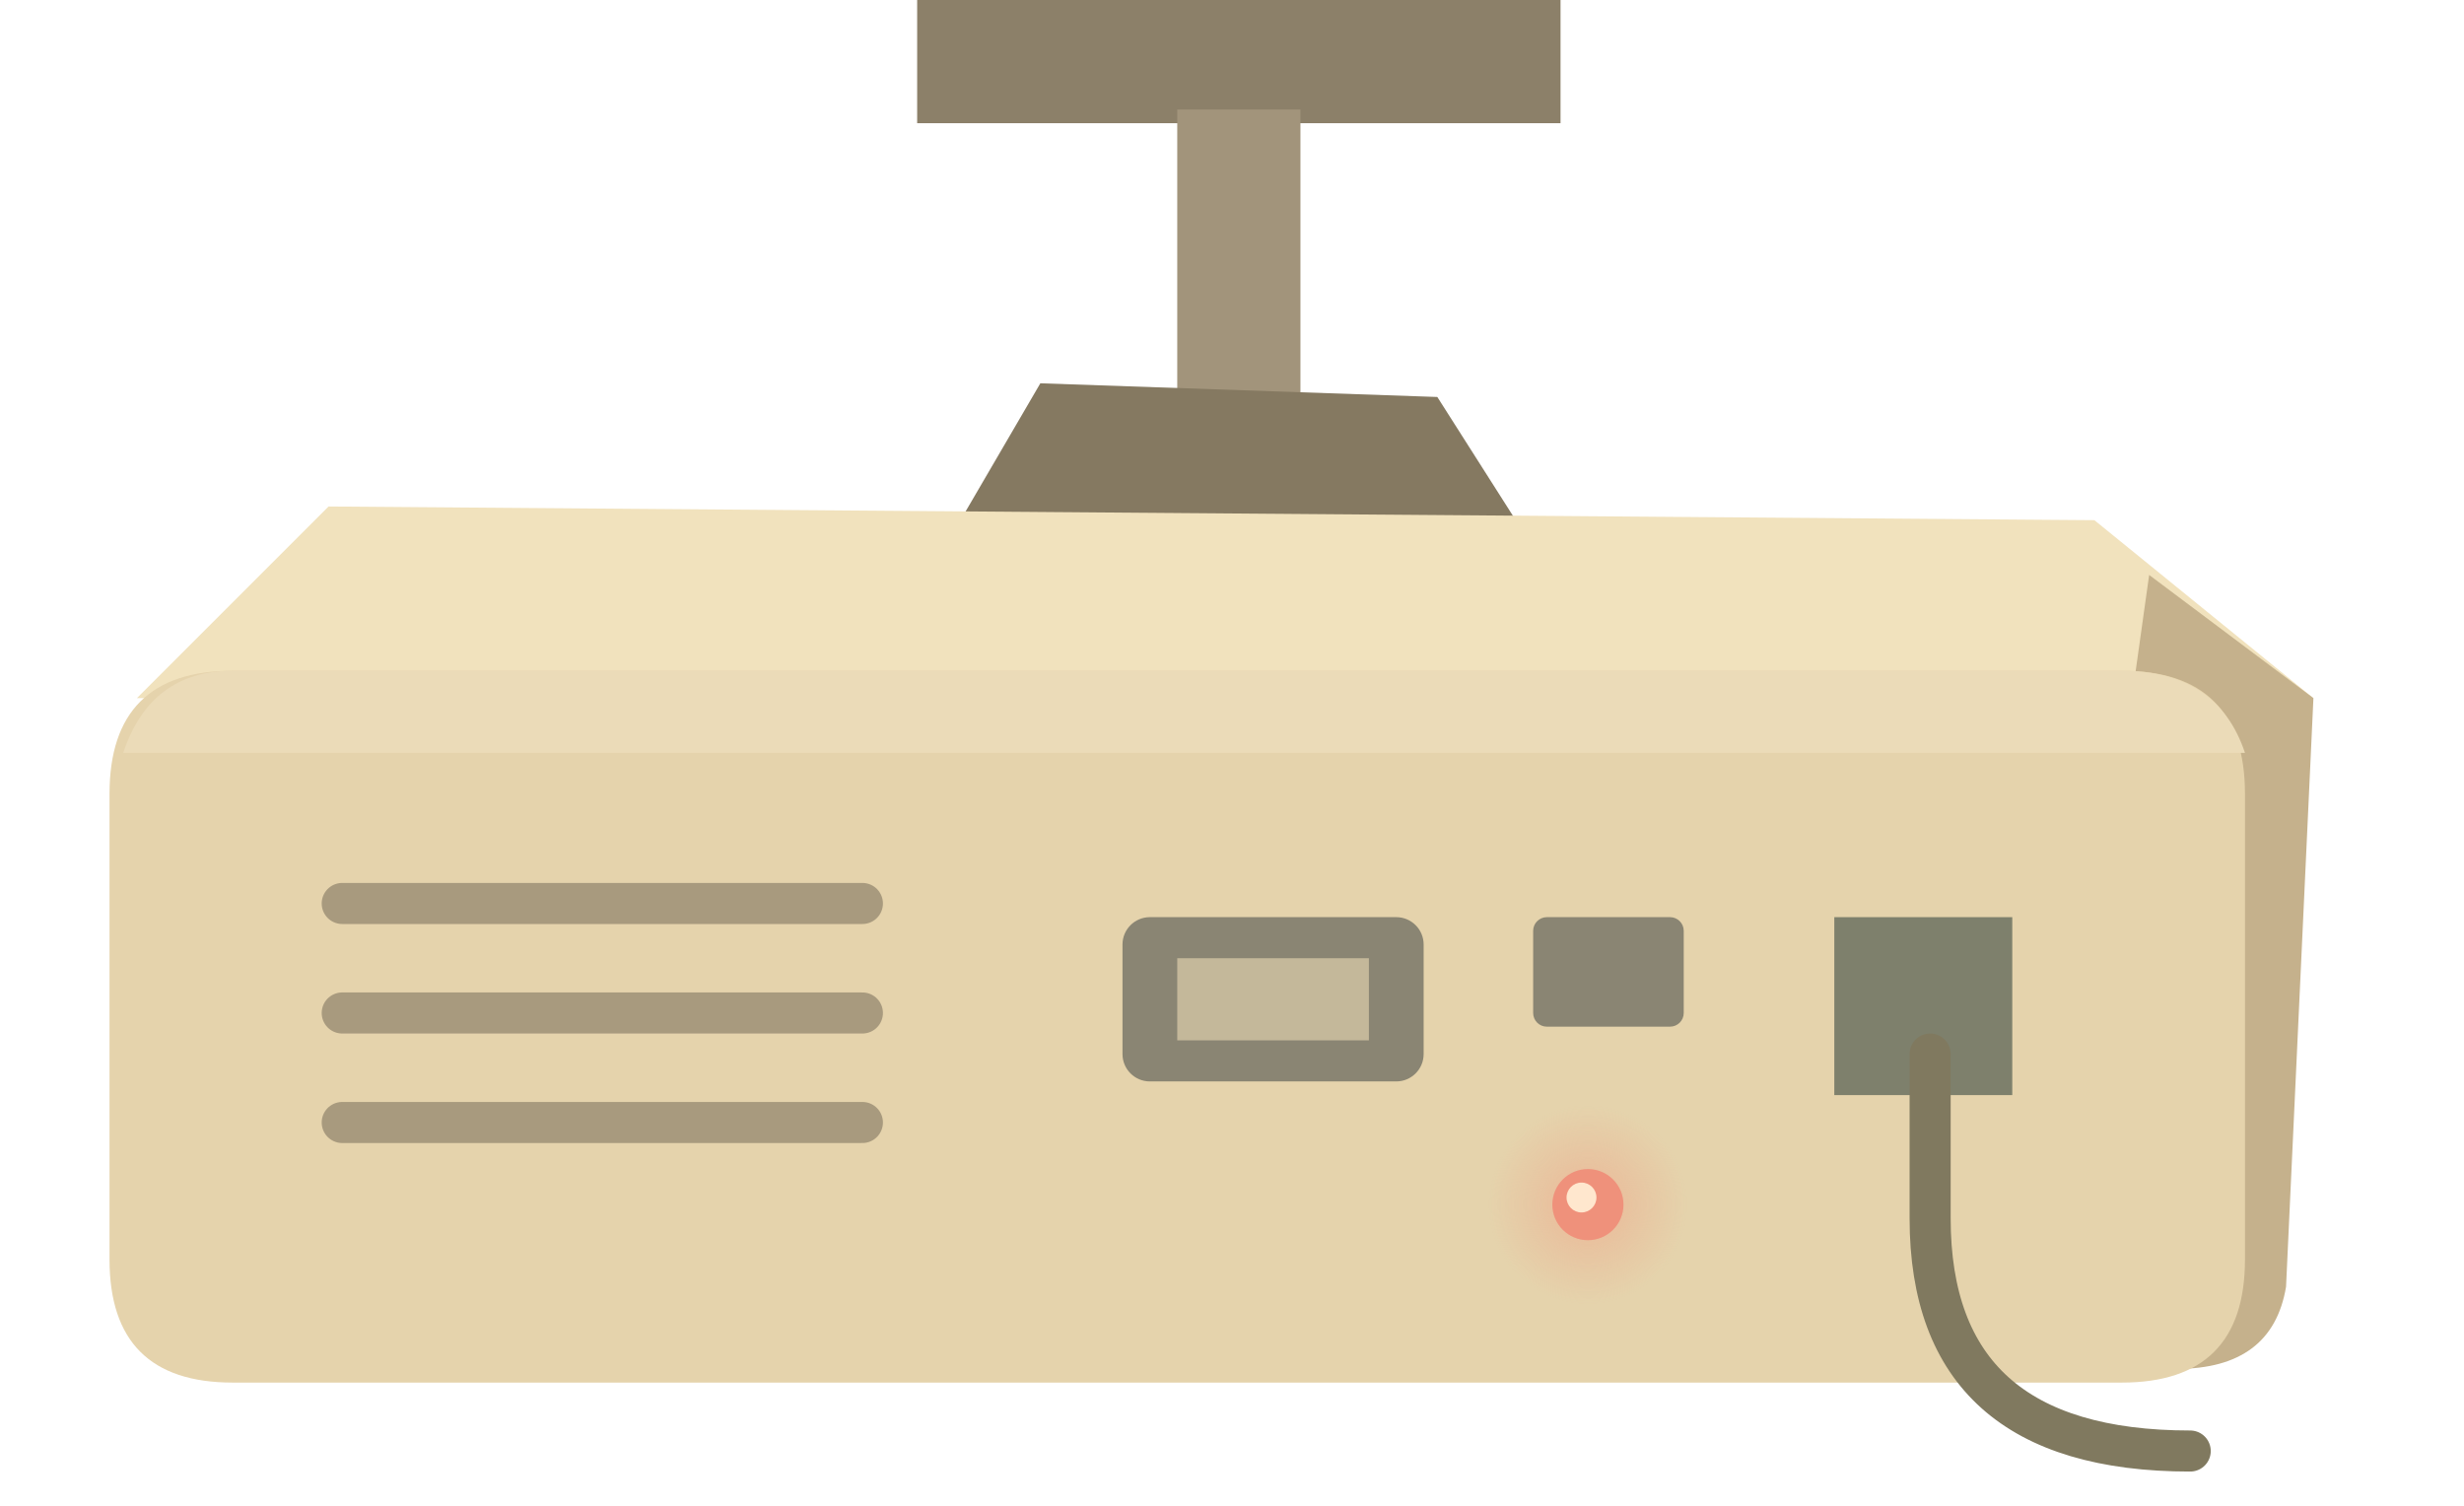
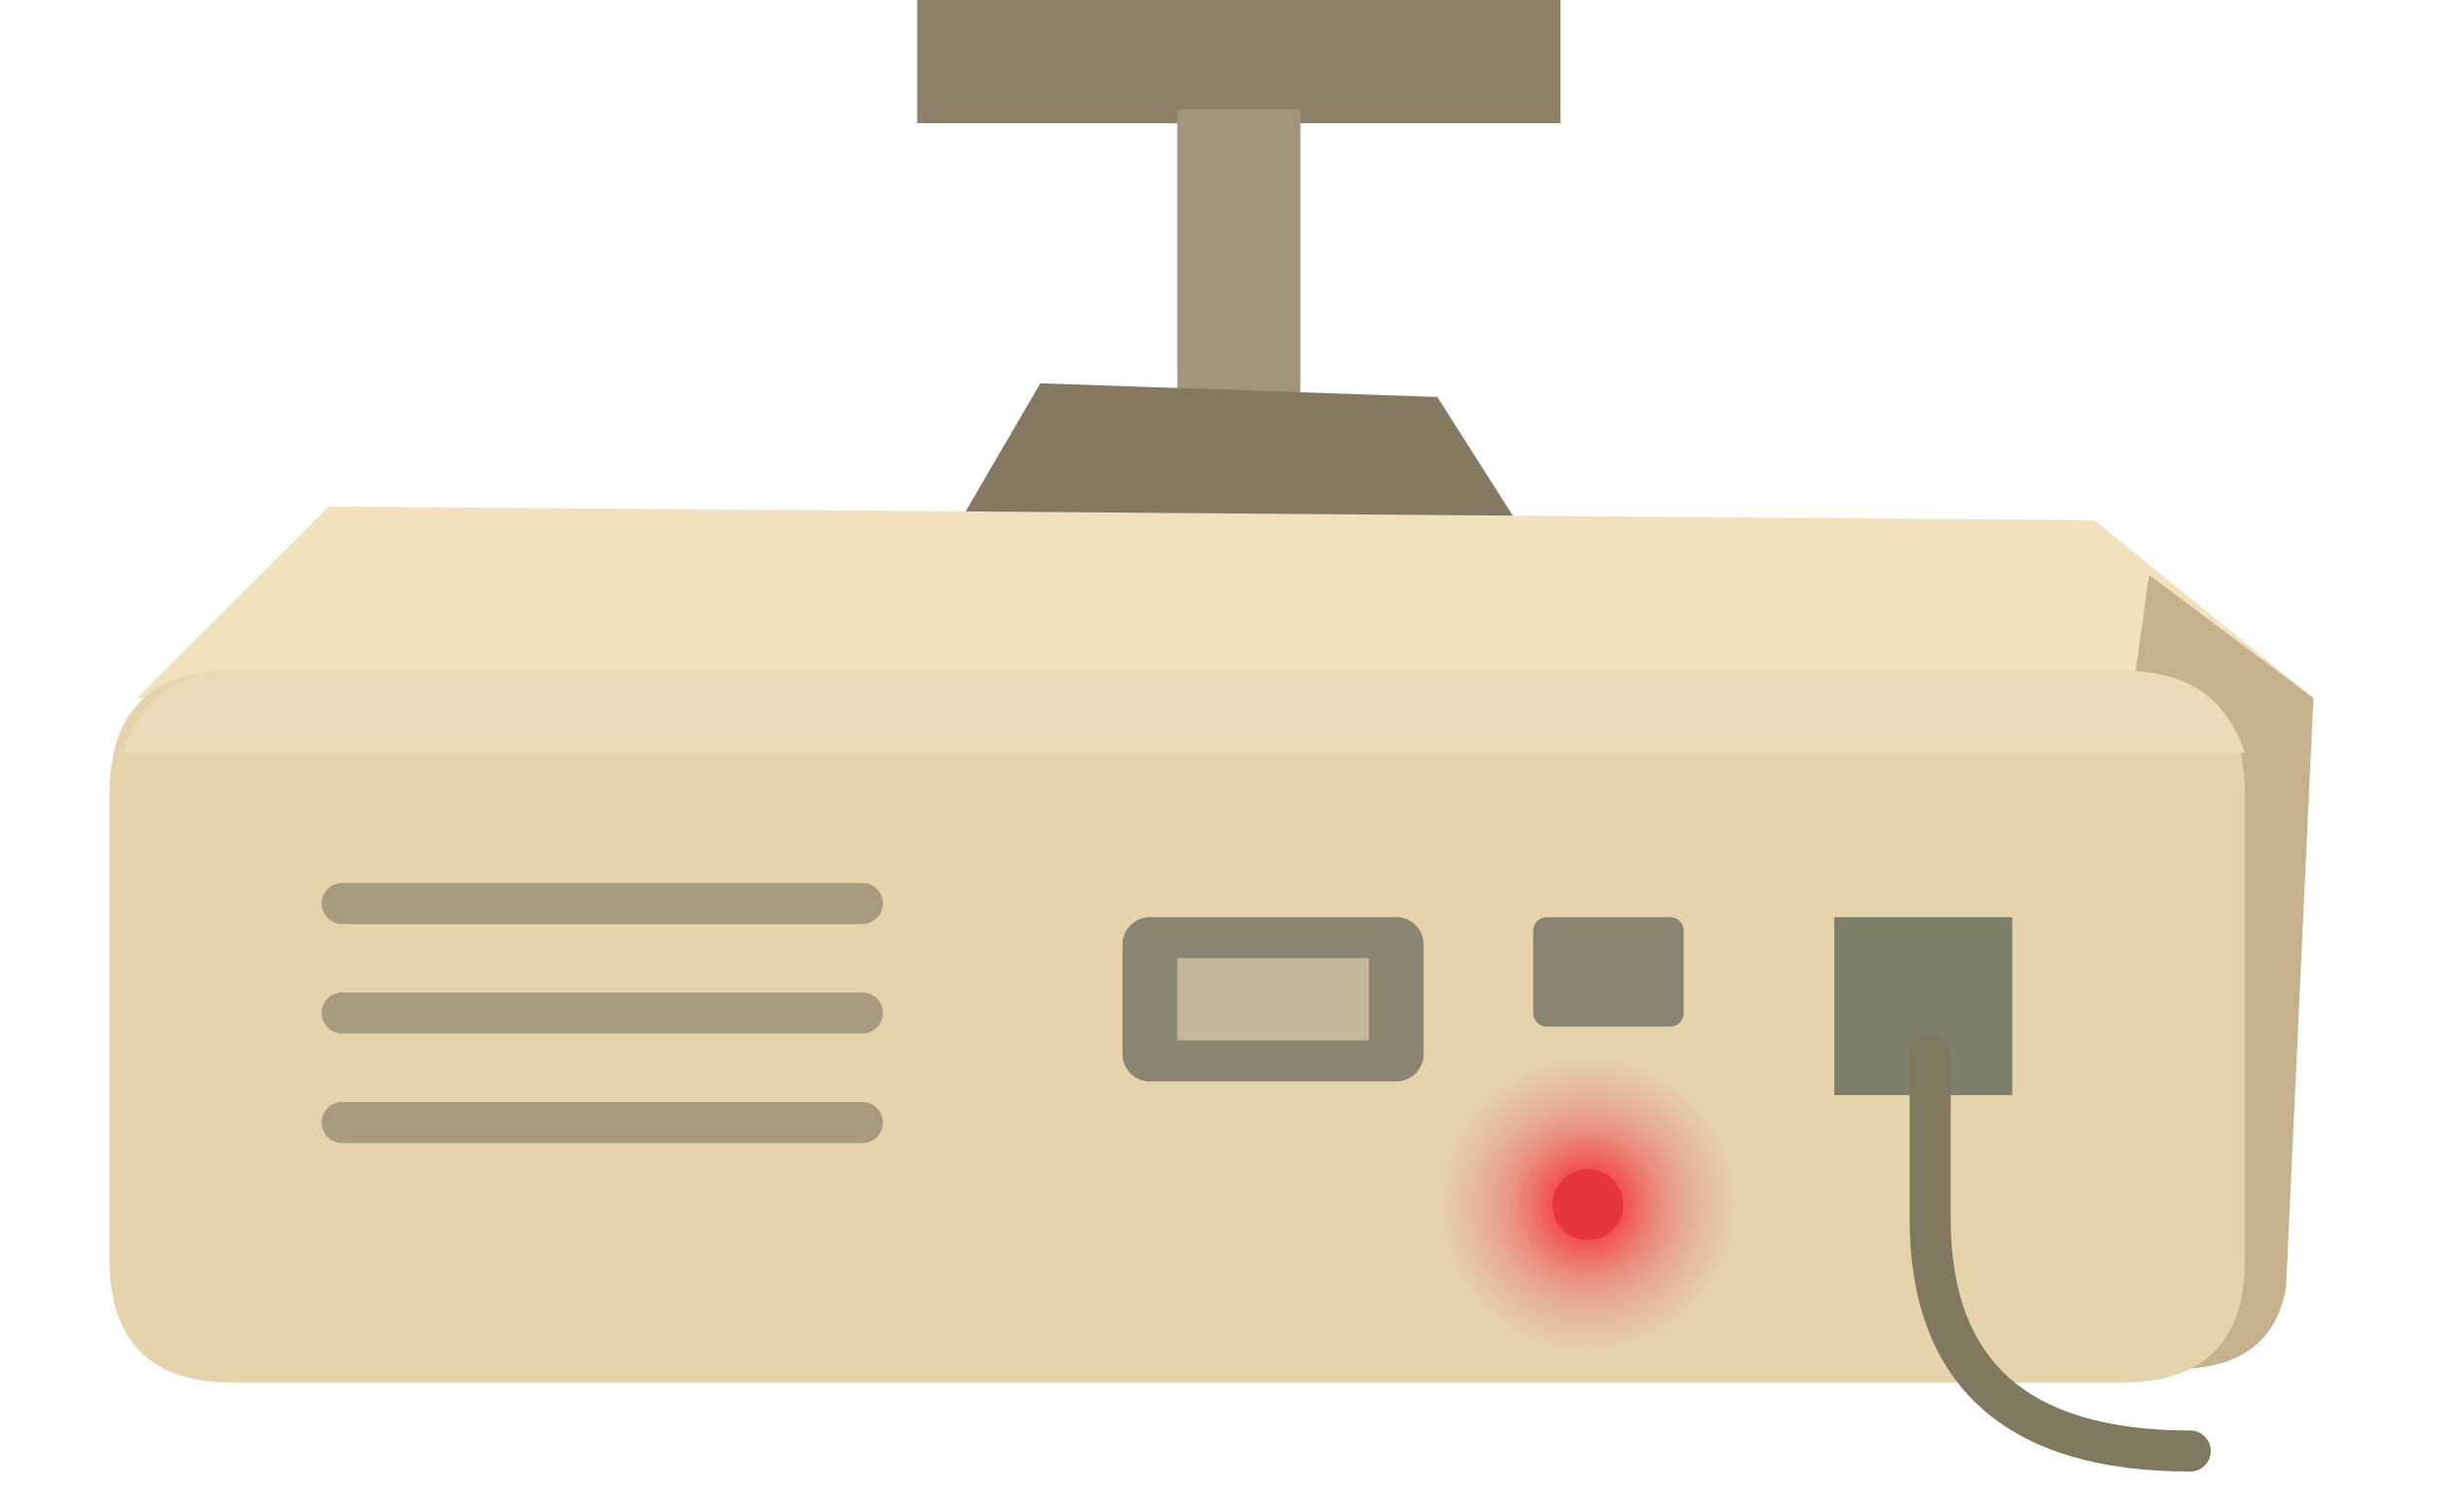
<svg xmlns="http://www.w3.org/2000/svg" viewBox="0 0 180 110">
  <path fill="#8c8069" d="M67 0h47v9H67z" />
  <path fill="#a2947b" d="M86 8h9v24h-9z" />
  <path fill="#857961" d="m76 28 29 1 7 11H69z" />
  <path fill="#f1e2bd" d="m24 37 129 1 16 13H10z" />
  <path fill="#c5b18c" d="m157 42 12 9-2 43q-1 6-8 6l-10-1z" />
  <path fill="#e5d3ac" d="M17 49h138q9 0 9 9v34q0 9-9 9H17q-9 0-9-9V58q0-9 9-9z" />
  <path fill="#ebdbb8" d="M17 49h138q7 0 9 6H9q2-6 8-6z" />
  <g stroke="#a89a7e" stroke-width="3" stroke-linecap="round">
    <path d="M25 66h38m-38 8h38m-38 8h38" />
  </g>
  <rect x="82" y="67" width="22" height="12" rx="2" fill="#8a8573" />
  <path fill="#c4b89a" d="M86 70h14v6H86z" />
  <rect x="112" y="67" width="11" height="8" rx="1" fill="#8a8573" />
  <path fill="#7e806c" d="M134 67h13v13h-13z" />
  <defs>
    <radialGradient id="record-light">
-       <stop stop-color="#f6a78e" stop-opacity=".55" />
-       <stop offset=".48" stop-color="#f0967d" stop-opacity=".23" />
-       <stop offset="1" stop-color="#f0967d" stop-opacity="0" />
+       <stop stop-color="#ff2635" stop-opacity=".75" />
+       <stop offset=".35" stop-color="#f52132" stop-opacity=".4" />
+       <stop offset="1" stop-color="#ea1e30" stop-opacity="0" />
    </radialGradient>
+     <filter id="red-bloom" x="-100%" y="-100%" width="300%" height="300%">
+       <feGaussianBlur stdDeviation="1.8" />
+     </filter>
  </defs>
-   <circle cx="116" cy="88" r="7.28" fill="url(#record-light)" />
-   <circle cx="116" cy="88" r="2.6" fill="#ef917b" />
-   <circle cx="115.532" cy="87.48" r="1.092" fill="#ffe7ce" />
+   <circle cx="116" cy="88" r="10.92" fill="url(#record-light)" />
+   <circle cx="116" cy="88" r="3.9" fill="#f32731" opacity=".7" filter="url(#red-bloom)" />
+   <circle cx="116" cy="88" r="2.6" fill="#e7353e" />
  <path d="M141 77v12q0 17 19 17" fill="none" stroke="#80795f" stroke-width="3" stroke-linecap="round" />
</svg>
